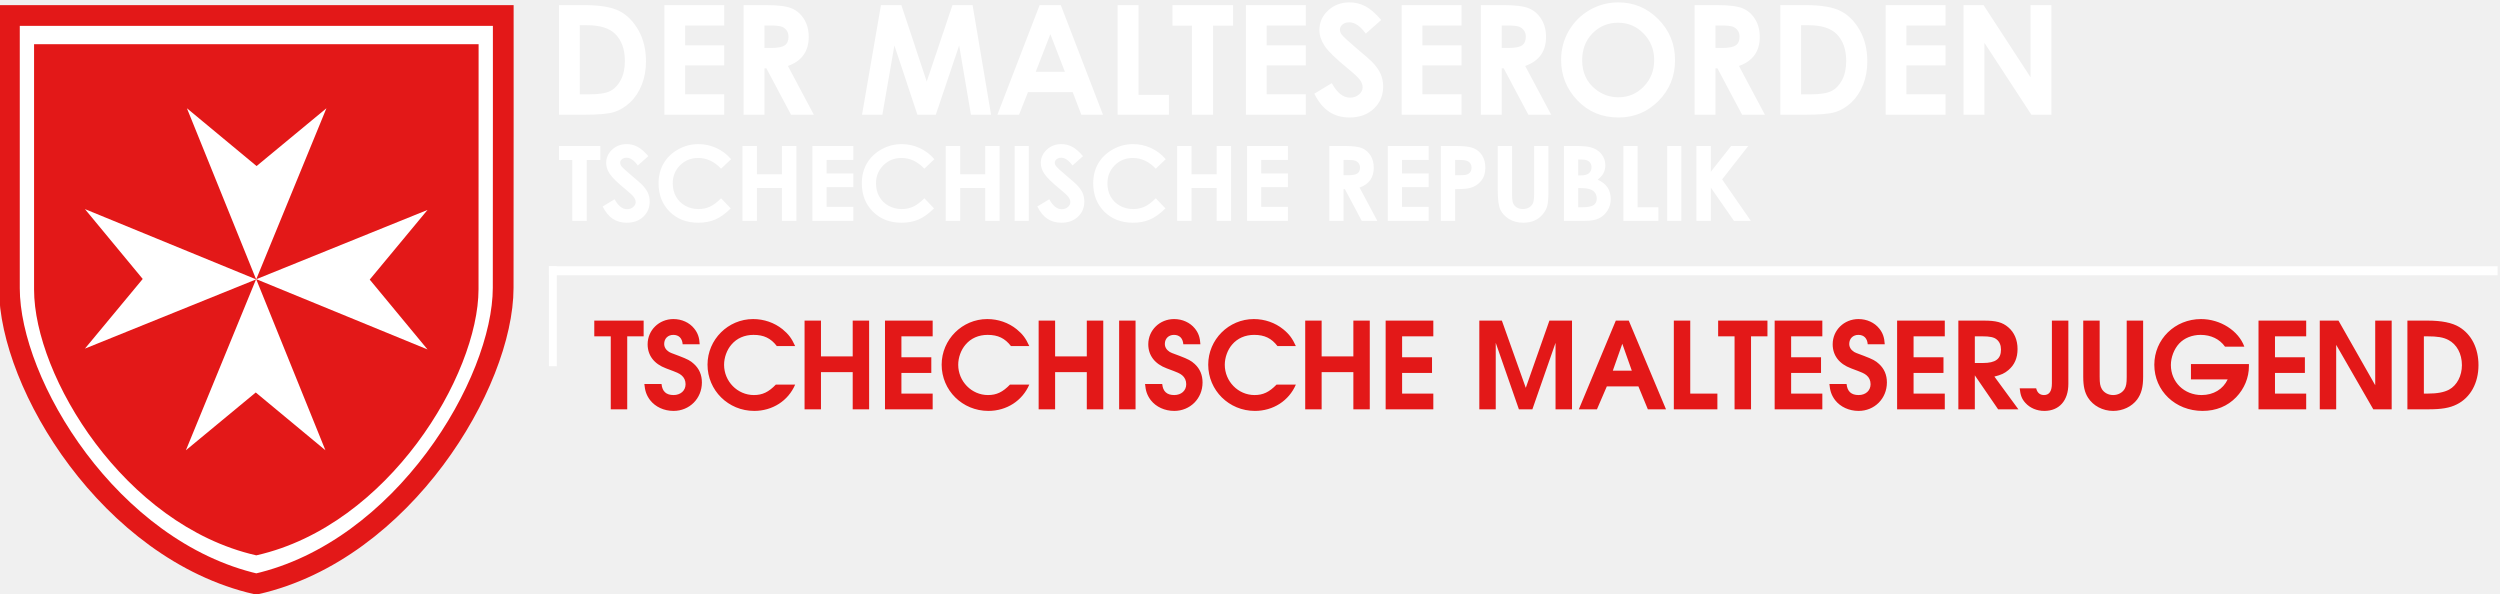
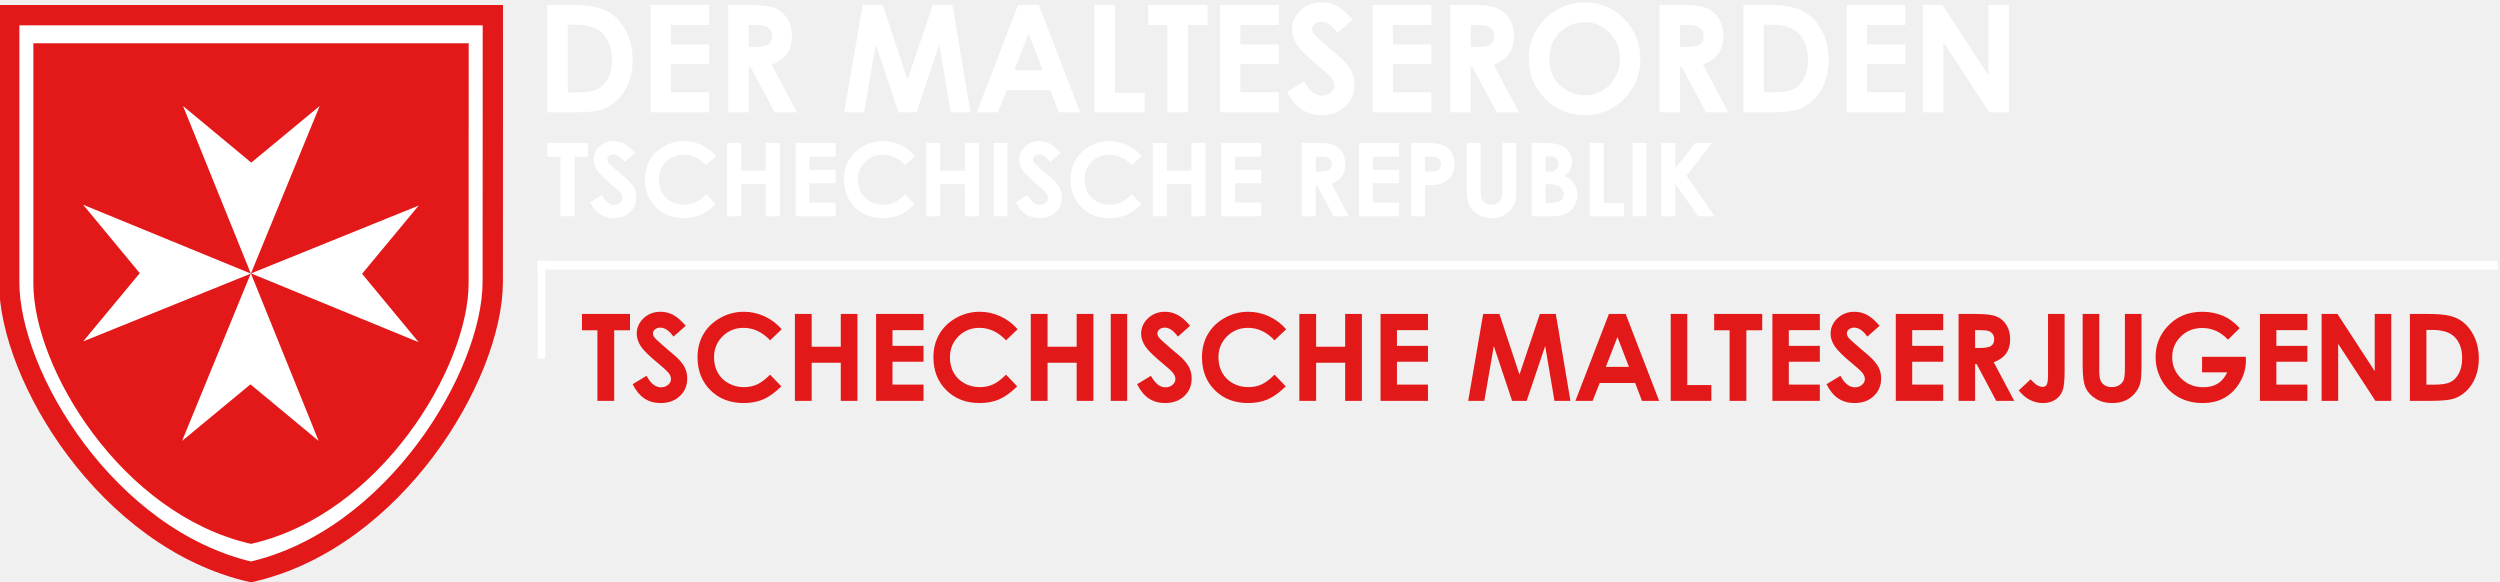
- <svg xmlns="http://www.w3.org/2000/svg" viewBox="0 -0.9 534.3 126.9" width="534.3" height="126.9">
+ <svg xmlns="http://www.w3.org/2000/svg" viewBox="0 -0.9 545.6 126.9" width="545.6" height="126.9">
  <g transform="translate(-113.9 -228.2)">
    <path fill-rule="nonzero" fill="#fff" d="M 168.676 352.117 C 200.066 344.965 221.41 309.176 221.438 288.828 C 221.473 264.148 221.457 230.609 221.457 230.609 L 115.91 230.609 C 115.91 230.609 115.902 263.938 115.91 288.914 C 115.914 309.434 137.352 344.914 168.676 352.117 " />
    <path fill="none" stroke-width="4.439" stroke-linejoin="miter" stroke="#e31818" d="M 0.001 -0.001 C 31.43 7.16 52.799 42.992 52.827 63.365 C 52.862 88.074 52.846 121.654 52.846 121.654 L -52.829 121.654 C -52.829 121.654 -52.837 88.285 -52.829 63.279 C -52.825 42.734 -31.361 7.21 0.001 -0.001 Z M 0.001 -0.001 " transform="matrix(0.998785, 0, 0, -0.998785, 168.6748, 352.1157)" />
    <path fill-rule="nonzero" fill="#e31818" d="M 168.676 345.535 C 196.668 339.16 215.699 307.246 215.727 289.102 C 215.754 267.094 215.742 237.188 215.742 237.188 L 121.625 237.188 C 121.625 237.188 121.621 266.91 121.625 289.184 C 121.633 307.477 140.746 339.113 168.676 345.535 " />
    <path fill="none" stroke-width="0.89" stroke-linejoin="miter" stroke="#e31818" d="M -0.001 0.002 C 28.025 6.384 47.08 38.337 47.107 56.504 C 47.134 78.538 47.123 108.481 47.123 108.481 L -47.109 108.481 C -47.109 108.481 -47.113 78.722 -47.109 56.422 C -47.101 38.106 -27.965 6.431 -0.001 0.002 Z M -0.001 0.002 " transform="matrix(0.998785, 0, 0, -0.998785, 168.6768, 345.5367)" />
    <path fill-rule="nonzero" fill="#fff" d="M 168.645 286.941 L 153.629 323.531 L 168.559 311.18 L 183.445 323.531 L 168.645 286.941 " />
    <path fill-rule="nonzero" fill="#fff" d="M 168.648 287.027 L 183.664 250.438 L 168.734 262.789 L 153.848 250.438 L 168.648 287.027 " />
    <path fill-rule="nonzero" fill="#fff" d="M 168.68 286.969 L 205.27 301.984 L 192.918 287.055 L 205.27 272.164 L 168.68 286.969 " />
    <path fill-rule="nonzero" fill="#fff" d="M 168.645 287.008 L 132.051 271.988 L 144.402 286.918 L 132.051 301.805 L 168.645 287.008 " />
  </g>
  <path fill="#fff" d="M119.47 0.19H124.76Q129.87 0.19 132.36 1.45Q134.84 2.72 136.45 5.57Q138.06 8.42 138.06 12.23Q138.06 14.94 137.16 17.21Q136.26 19.48 134.67 20.98Q133.09 22.47 131.24 23.05Q129.39 23.62 124.84 23.62H119.47ZM123.91 4.49V19.26H125.98Q129.04 19.26 130.42 18.55Q131.80 17.85 132.67 16.20Q133.55 14.54 133.55 12.12Q133.55 8.39 131.46 6.33Q129.58 4.49 125.43 4.49ZM141.99 0.19H154.78V4.55H146.42V8.79H154.78V13.07H146.42V19.24H154.78V23.62H141.99ZM158.92 0.19H163.65Q167.53 0.19 169.18 0.88Q170.83 1.57 171.84 3.18Q172.84 4.79 172.84 6.99Q172.84 9.30 171.73 10.85Q170.63 12.40 168.39 13.20L173.94 23.62H169.06L163.79 13.70H163.38V23.62H158.92ZM163.38 9.35H164.78Q166.91 9.35 167.72 8.79Q168.52 8.23 168.52 6.94Q168.52 6.18 168.12 5.61Q167.73 5.04 167.06 4.80Q166.39 4.55 164.60 4.55H163.38ZM188.28 0.19H192.64L198.06 16.53L203.56 0.19H207.86L211.81 23.62H207.51L204.99 8.82L200.00 23.62H196.07L191.15 8.82L188.58 23.62H184.23ZM222.19 0.19H226.71L235.73 23.62H231.10L229.26 18.79H219.70L217.79 23.62H213.16ZM224.48 6.40 221.36 14.44H227.59ZM238.86 0.19H243.32V19.37H249.82V23.62H238.86ZM250.58 0.19H263.53V4.58H259.26V23.62H254.74V4.58H250.58ZM266.28 0.19H279.08V4.55H270.71V8.79H279.08V13.07H270.71V19.24H279.08V23.62H266.28ZM295.19 3.37 291.89 6.29Q290.16 3.87 288.36 3.87Q287.48 3.87 286.92 4.34Q286.37 4.81 286.37 5.39Q286.37 5.98 286.76 6.51Q287.31 7.21 290.03 9.52Q292.58 11.66 293.12 12.21Q294.48 13.58 295.04 14.83Q295.61 16.09 295.61 17.57Q295.61 20.45 293.61 22.33Q291.62 24.21 288.42 24.21Q285.92 24.21 284.06 22.98Q282.21 21.76 280.89 19.13L284.63 16.87Q286.32 19.97 288.52 19.97Q289.66 19.97 290.44 19.30Q291.22 18.63 291.22 17.76Q291.22 16.96 290.64 16.16Q290.05 15.37 288.04 13.73Q284.21 10.60 283.10 8.91Q281.98 7.21 281.98 5.52Q281.98 3.08 283.84 1.34Q285.70 -0.39 288.42 -0.39Q290.17 -0.39 291.76 0.41Q293.34 1.22 295.19 3.37ZM299.57 0.19H312.36V4.55H303.99V8.79H312.36V13.07H303.99V19.24H312.36V23.62H299.57ZM316.49 0.19H321.23Q325.11 0.19 326.76 0.88Q328.41 1.57 329.41 3.18Q330.42 4.79 330.42 6.99Q330.42 9.30 329.31 10.85Q328.20 12.40 325.97 13.20L331.52 23.62H326.64L321.37 13.70H320.95V23.62H316.49ZM320.95 9.35H322.36Q324.49 9.35 325.30 8.79Q326.10 8.23 326.10 6.94Q326.10 6.18 325.70 5.61Q325.30 5.04 324.64 4.80Q323.97 4.55 322.18 4.55H320.95ZM345.86 -0.39Q350.84 -0.39 354.41 3.20Q357.99 6.80 357.99 11.97Q357.99 17.10 354.46 20.66Q350.93 24.21 345.90 24.21Q340.62 24.21 337.13 20.56Q333.64 16.91 333.64 11.90Q333.64 8.53 335.27 5.71Q336.90 2.89 339.74 1.24Q342.58 -0.39 345.86 -0.39ZM345.82 3.96Q342.57 3.96 340.35 6.22Q338.14 8.49 338.14 11.97Q338.14 15.86 340.93 18.12Q343.09 19.89 345.90 19.89Q349.07 19.89 351.30 17.60Q353.53 15.30 353.53 11.94Q353.53 8.60 351.28 6.28Q349.04 3.96 345.82 3.96ZM362.17 0.19H366.90Q370.79 0.19 372.44 0.88Q374.09 1.57 375.09 3.18Q376.10 4.79 376.10 6.99Q376.10 9.30 374.99 10.85Q373.88 12.40 371.65 13.20L377.20 23.62H372.32L367.05 13.70H366.63V23.62H362.17ZM366.63 9.35H368.03Q370.17 9.35 370.97 8.79Q371.78 8.23 371.78 6.94Q371.78 6.18 371.38 5.61Q370.98 5.04 370.31 4.80Q369.64 4.55 367.86 4.55H366.63ZM380.49 0.19H385.78Q390.89 0.19 393.37 1.45Q395.86 2.72 397.47 5.57Q399.08 8.42 399.08 12.23Q399.08 14.94 398.18 17.21Q397.28 19.48 395.69 20.98Q394.11 22.47 392.26 23.05Q390.41 23.62 385.85 23.62H380.49ZM384.93 4.49V19.26H387.00Q390.06 19.26 391.44 18.55Q392.82 17.85 393.69 16.20Q394.57 14.54 394.57 12.12Q394.57 8.39 392.48 6.33Q390.60 4.49 386.44 4.49ZM403.01 0.19H415.80V4.55H407.44V8.79H415.80V13.07H407.44V19.24H415.80V23.62H403.01ZM419.65 0.19H423.92L433.97 15.61V0.19H438.43V23.62H434.15L424.11 8.25V23.62H419.65Z M119.47 30.30H128.31V33.30H125.40V46.30H122.31V33.30H119.47ZM138.56 32.47 136.31 34.47Q135.13 32.81 133.90 32.81Q133.30 32.81 132.92 33.13Q132.54 33.45 132.54 33.86Q132.54 34.26 132.81 34.62Q133.18 35.10 135.04 36.67Q136.78 38.13 137.15 38.51Q138.07 39.45 138.46 40.30Q138.85 41.16 138.85 42.17Q138.85 44.14 137.49 45.42Q136.13 46.70 133.94 46.70Q132.23 46.70 130.97 45.87Q129.70 45.03 128.80 43.23L131.35 41.69Q132.50 43.81 134.01 43.81Q134.79 43.81 135.32 43.35Q135.86 42.90 135.86 42.30Q135.86 41.75 135.45 41.21Q135.05 40.67 133.68 39.55Q131.07 37.41 130.31 36.25Q129.55 35.10 129.55 33.94Q129.55 32.28 130.81 31.09Q132.08 29.90 133.94 29.90Q135.14 29.90 136.22 30.45Q137.30 31.01 138.56 32.47ZM156.25 33.12 154.11 35.15Q151.94 32.86 149.22 32.86Q146.92 32.86 145.35 34.42Q143.78 35.99 143.78 38.28Q143.78 39.88 144.48 41.12Q145.17 42.36 146.45 43.07Q147.72 43.78 149.27 43.78Q150.60 43.78 151.70 43.28Q152.80 42.79 154.11 41.48L156.18 43.64Q154.41 45.37 152.83 46.03Q151.25 46.70 149.23 46.70Q145.50 46.70 143.12 44.34Q140.75 41.97 140.75 38.27Q140.75 35.88 141.83 34.02Q142.91 32.16 144.93 31.03Q146.95 29.90 149.27 29.90Q151.25 29.90 153.09 30.73Q154.92 31.57 156.25 33.12ZM158.68 30.30H161.77V36.34H167.12V30.30H170.20V46.30H167.12V39.28H161.77V46.30H158.68ZM173.63 30.30H182.37V33.28H176.66V36.17H182.37V39.10H176.66V43.31H182.37V46.30H173.63ZM199.69 33.12 197.56 35.15Q195.38 32.86 192.66 32.86Q190.37 32.86 188.80 34.42Q187.22 35.99 187.22 38.28Q187.22 39.88 187.92 41.12Q188.62 42.36 189.89 43.07Q191.16 43.78 192.72 43.78Q194.04 43.78 195.14 43.28Q196.24 42.79 197.56 41.48L199.62 43.64Q197.85 45.37 196.27 46.03Q194.70 46.70 192.67 46.70Q188.94 46.70 186.57 44.34Q184.19 41.97 184.19 38.27Q184.19 35.88 185.27 34.02Q186.35 32.16 188.37 31.03Q190.39 29.90 192.72 29.90Q194.70 29.90 196.53 30.73Q198.36 31.57 199.69 33.12ZM202.12 30.30H205.21V36.34H210.56V30.30H213.64V46.30H210.56V39.28H205.21V46.30H202.12ZM216.85 30.30H219.87V46.30H216.85ZM231.46 32.47 229.21 34.47Q228.02 32.81 226.79 32.81Q226.20 32.81 225.82 33.13Q225.43 33.45 225.43 33.86Q225.43 34.26 225.71 34.62Q226.08 35.10 227.94 36.67Q229.68 38.13 230.05 38.51Q230.97 39.45 231.36 40.30Q231.74 41.16 231.74 42.17Q231.74 44.14 230.38 45.42Q229.02 46.70 226.84 46.70Q225.13 46.70 223.86 45.87Q222.60 45.03 221.69 43.23L224.25 41.69Q225.40 43.81 226.90 43.81Q227.69 43.81 228.22 43.35Q228.75 42.90 228.75 42.30Q228.75 41.75 228.35 41.21Q227.95 40.67 226.58 39.55Q223.97 37.41 223.20 36.25Q222.44 35.10 222.44 33.94Q222.44 32.28 223.71 31.09Q224.98 29.90 226.84 29.90Q228.03 29.90 229.12 30.45Q230.20 31.01 231.46 32.47ZM249.14 33.12 247.01 35.15Q244.84 32.86 242.12 32.86Q239.82 32.86 238.25 34.42Q236.68 35.99 236.68 38.28Q236.68 39.88 237.37 41.12Q238.07 42.36 239.34 43.07Q240.62 43.78 242.17 43.78Q243.50 43.78 244.60 43.28Q245.70 42.79 247.01 41.48L249.08 43.64Q247.31 45.37 245.73 46.03Q244.15 46.70 242.13 46.70Q238.40 46.70 236.02 44.34Q233.64 41.97 233.64 38.27Q233.64 35.88 234.72 34.02Q235.81 32.16 237.83 31.03Q239.84 29.90 242.17 29.90Q244.15 29.90 245.98 30.73Q247.82 31.57 249.14 33.12ZM251.58 30.30H254.66V36.34H260.02V30.30H263.10V46.30H260.02V39.28H254.66V46.30H251.58ZM266.53 30.30H275.26V33.28H269.55V36.17H275.26V39.10H269.55V43.31H275.26V46.30H266.53ZM284.10 30.30H287.33Q289.98 30.30 291.11 30.77Q292.23 31.25 292.92 32.34Q293.60 33.44 293.60 34.94Q293.60 36.52 292.85 37.58Q292.09 38.64 290.57 39.19L294.36 46.30H291.03L287.43 39.52H287.14V46.30H284.10ZM287.14 36.55H288.10Q289.56 36.55 290.11 36.17Q290.66 35.79 290.66 34.91Q290.66 34.39 290.38 34.00Q290.11 33.62 289.66 33.45Q289.20 33.28 287.98 33.28H287.14ZM296.60 30.30H305.34V33.28H299.63V36.17H305.34V39.10H299.63V43.31H305.34V46.30H296.60ZM307.94 30.30H311.17Q313.80 30.30 314.95 30.78Q316.11 31.27 316.78 32.35Q317.45 33.43 317.45 34.94Q317.45 36.62 316.57 37.73Q315.70 38.84 314.20 39.27Q313.32 39.52 310.99 39.52V46.30H307.94ZM310.99 36.55H311.96Q313.10 36.55 313.54 36.39Q313.99 36.23 314.25 35.85Q314.50 35.48 314.50 34.94Q314.50 34.02 313.78 33.60Q313.26 33.28 311.85 33.28H310.99ZM320.10 30.30H323.16V40.66Q323.16 41.99 323.39 42.55Q323.62 43.10 324.16 43.43Q324.70 43.77 325.46 43.77Q326.27 43.77 326.85 43.40Q327.43 43.03 327.65 42.46Q327.88 41.88 327.88 40.27V30.30H330.93V39.84Q330.93 42.25 330.66 43.19Q330.39 44.13 329.62 45.00Q328.86 45.87 327.86 46.28Q326.85 46.70 325.53 46.70Q323.79 46.70 322.50 45.90Q321.21 45.10 320.65 43.90Q320.10 42.70 320.10 39.84ZM334.25 46.30V30.30H336.76Q338.95 30.30 339.96 30.58Q341.39 30.96 342.24 32.00Q343.09 33.03 343.09 34.43Q343.09 35.35 342.70 36.09Q342.32 36.84 341.45 37.49Q342.91 38.17 343.58 39.20Q344.25 40.23 344.25 41.63Q344.25 42.98 343.56 44.09Q342.86 45.20 341.76 45.75Q340.66 46.30 338.73 46.30ZM337.29 33.20V36.58H337.96Q339.07 36.58 339.60 36.11Q340.14 35.64 340.14 34.84Q340.14 34.08 339.63 33.64Q339.12 33.20 338.08 33.20ZM337.29 39.30V43.40H338.05Q339.95 43.40 340.61 42.92Q341.26 42.44 341.26 41.53Q341.26 40.49 340.49 39.89Q339.72 39.30 337.92 39.30ZM346.95 30.30H349.99V43.40H354.43V46.30H346.95ZM356.31 30.30H359.33V46.30H356.31ZM362.56 30.30H365.64V35.80L369.98 30.30H373.64L368.05 37.44L374.19 46.30H370.58L365.64 39.20V46.30H362.56Z" />
-   <rect x="117.32" y="56.01" width="416.47" height="1.92" fill="#fff" />
+   <rect x="117.32" y="56.01" width="427.75" height="1.92" fill="#fff" />
  <rect x="117.32" y="56.01" width="1.68" height="21.36" fill="#fff" />
-   <path fill="#e31818" d="M130.53 86.58H134.05V70.98H137.56V67.62H127.01V70.98H130.53ZM137.71 81.17C137.84 82.66 138.18 83.61 138.95 84.63C140.08 86.07 141.92 86.92 143.95 86.92C147.36 86.92 150.01 84.27 150.01 80.84C150.01 79.24 149.44 77.91 148.31 76.88C147.57 76.19 146.98 75.88 145.10 75.16C143.31 74.50 143.26 74.47 143.00 74.32C142.31 73.88 141.95 73.29 141.95 72.60C141.95 71.47 142.74 70.67 143.90 70.67C145.08 70.67 145.80 71.39 145.90 72.68H149.54C149.47 71.24 149.13 70.26 148.36 69.31C147.34 68.03 145.70 67.29 143.92 67.29C140.85 67.29 138.41 69.67 138.41 72.68C138.41 75.06 139.79 76.88 142.36 77.83C144.90 78.78 145.08 78.86 145.64 79.30C146.21 79.76 146.52 80.42 146.52 81.22C146.52 82.58 145.46 83.53 143.95 83.53C142.38 83.53 141.54 82.76 141.38 81.17ZM165.81 81.30C164.25 82.91 162.94 83.53 161.12 83.53C157.60 83.53 154.75 80.60 154.75 77.06C154.75 75.52 155.34 73.88 156.32 72.75C157.47 71.39 159.12 70.67 161.04 70.67C163.25 70.67 164.74 71.39 166.02 73.06H169.94C169.20 71.42 168.53 70.52 167.25 69.47C165.50 68.06 163.27 67.29 160.96 67.29C155.60 67.29 151.21 71.67 151.21 77.04C151.21 82.53 155.65 86.92 161.19 86.92C165.09 86.92 168.46 84.76 169.94 81.30ZM171.95 86.58H175.46V78.63H182.24V86.58H185.75V67.62H182.24V75.27H175.46V67.62H171.95ZM189.14 86.58H199.33V83.22H192.65V78.81H199.04V75.45H192.65V70.98H199.33V67.62H189.14ZM215.85 81.30C214.29 82.91 212.98 83.53 211.15 83.53C207.64 83.53 204.79 80.60 204.79 77.06C204.79 75.52 205.38 73.88 206.36 72.75C207.51 71.39 209.15 70.67 211.08 70.67C213.28 70.67 214.77 71.39 216.06 73.06H219.98C219.24 71.42 218.57 70.52 217.29 69.47C215.54 68.06 213.31 67.29 211.00 67.29C205.64 67.29 201.25 71.67 201.25 77.04C201.25 82.53 205.69 86.92 211.23 86.92C215.13 86.92 218.49 84.76 219.98 81.30ZM221.98 86.58H225.50V78.63H232.27V86.58H235.79V67.62H232.27V75.27H225.50V67.62H221.98ZM239.18 86.58H242.69V67.62H239.18ZM244.72 81.17C244.85 82.66 245.18 83.61 245.95 84.63C247.08 86.07 248.93 86.92 250.95 86.92C254.37 86.92 257.01 84.27 257.01 80.84C257.01 79.24 256.45 77.91 255.32 76.88C254.57 76.19 253.98 75.88 252.11 75.16C250.31 74.50 250.26 74.47 250.00 74.32C249.31 73.88 248.95 73.29 248.95 72.60C248.95 71.47 249.75 70.67 250.90 70.67C252.08 70.67 252.80 71.39 252.90 72.68H256.55C256.47 71.24 256.14 70.26 255.37 69.31C254.34 68.03 252.70 67.29 250.93 67.29C247.85 67.29 245.41 69.67 245.41 72.68C245.41 75.06 246.80 76.88 249.36 77.83C251.90 78.78 252.08 78.86 252.65 79.30C253.21 79.76 253.52 80.42 253.52 81.22C253.52 82.58 252.47 83.53 250.95 83.53C249.39 83.53 248.54 82.76 248.39 81.17ZM272.82 81.30C271.25 82.91 269.94 83.53 268.12 83.53C264.61 83.53 261.76 80.60 261.76 77.06C261.76 75.52 262.35 73.88 263.32 72.75C264.48 71.39 266.12 70.67 268.04 70.67C270.25 70.67 271.74 71.39 273.02 73.06H276.95C276.20 71.42 275.54 70.52 274.25 69.47C272.51 68.06 270.28 67.29 267.97 67.29C262.60 67.29 258.22 71.67 258.22 77.04C258.22 82.53 262.66 86.92 268.20 86.92C272.10 86.92 275.46 84.76 276.95 81.30ZM278.95 86.58H282.46V78.63H289.24V86.58H292.75V67.62H289.24V75.27H282.46V67.62H278.95ZM296.14 86.58H306.33V83.22H299.66V78.81H306.05V75.45H299.66V70.98H306.33V67.62H296.14ZM316.16 86.58H319.67V72.37L324.62 86.58H327.50L332.45 72.37V86.58H335.97V67.62H331.14L326.09 81.99L320.98 67.62H316.16ZM337.43 86.58H341.30L343.41 81.68H350.16L352.18 86.58H356.06L348.10 67.62H345.33ZM344.69 78.32 346.72 72.57 348.75 78.32ZM357.73 86.58H367.04V83.22H361.24V67.62H357.73ZM370.71 86.58H374.23V70.98H377.74V67.62H367.20V70.98H370.71ZM379.28 86.58H389.47V83.22H382.80V78.81H389.19V75.45H382.80V70.98H389.47V67.62H379.28ZM390.98 81.17C391.11 82.66 391.44 83.61 392.21 84.63C393.34 86.07 395.19 86.92 397.22 86.92C400.63 86.92 403.27 84.27 403.27 80.84C403.27 79.24 402.71 77.91 401.58 76.88C400.84 76.19 400.25 75.88 398.37 75.16C396.58 74.50 396.53 74.47 396.27 74.32C395.58 73.88 395.22 73.29 395.22 72.60C395.22 71.47 396.01 70.67 397.17 70.67C398.35 70.67 399.07 71.39 399.17 72.68H402.81C402.73 71.24 402.40 70.26 401.63 69.31C400.61 68.03 398.96 67.29 397.19 67.29C394.11 67.29 391.68 69.67 391.68 72.68C391.68 75.06 393.06 76.88 395.63 77.83C398.17 78.78 398.35 78.86 398.91 79.30C399.48 79.76 399.78 80.42 399.78 81.22C399.78 82.58 398.73 83.53 397.22 83.53C395.65 83.53 394.81 82.76 394.65 81.17ZM405.45 86.58H415.64V83.22H408.97V78.81H415.36V75.45H408.97V70.98H415.64V67.62H405.45ZM418.54 86.58H422.06V79.32L427.04 86.58H431.37L426.24 79.58C427.70 79.22 428.42 78.89 429.24 78.19C430.55 77.09 431.19 75.60 431.19 73.70C431.19 71.75 430.50 70.13 429.19 69.03C427.96 67.98 426.60 67.62 424.01 67.62H418.54ZM422.06 76.68V70.98H423.62C425.26 70.98 426.16 71.16 426.73 71.65C427.34 72.14 427.65 72.88 427.65 73.80C427.65 75.81 426.50 76.68 423.78 76.68ZM438.53 67.62V81.04C438.53 82.71 437.97 83.53 436.84 83.53C435.97 83.53 435.40 83.04 435.17 82.09H431.65C431.81 83.58 432.09 84.35 432.86 85.20C433.84 86.30 435.32 86.92 436.91 86.92C440.10 86.92 442.05 84.71 442.05 81.14V67.62ZM445.23 67.62V79.63C445.23 81.66 445.54 82.97 446.25 84.09C447.36 85.84 449.41 86.92 451.62 86.92C453.70 86.92 455.62 85.99 456.75 84.48C457.65 83.25 458.03 81.84 458.03 79.63V67.62H454.52V79.63C454.52 81.04 454.41 81.63 454.06 82.25C453.57 83.04 452.67 83.53 451.62 83.53C450.59 83.53 449.69 83.04 449.21 82.25C448.85 81.63 448.74 81.04 448.74 79.63V67.62ZM468.25 80.19H476.10C475.10 82.30 473.04 83.53 470.53 83.53C466.81 83.53 463.96 80.76 463.96 77.11C463.96 75.47 464.65 73.68 465.73 72.52C466.83 71.34 468.50 70.67 470.32 70.67C472.53 70.67 474.38 71.57 475.53 73.19H479.66C478.43 69.78 474.53 67.29 470.40 67.29C464.83 67.29 460.42 71.60 460.42 77.06C460.42 82.63 464.91 86.92 470.73 86.92C473.61 86.92 476.05 85.92 477.92 83.99C479.66 82.17 480.64 79.81 480.64 77.37V76.91H468.25ZM482.69 86.58H492.88V83.22H486.21V78.81H492.60V75.45H486.21V70.98H492.88V67.62H482.69ZM495.78 86.58H499.29V72.80L507.22 86.58H511.15V67.62H507.63V81.43L499.78 67.62H495.78ZM514.51 86.58H518.92C521.80 86.58 523.52 86.30 525.06 85.53C527.98 84.09 529.70 80.96 529.70 77.14C529.70 73.52 528.21 70.57 525.57 68.98C524.08 68.08 521.82 67.62 518.85 67.62H514.51ZM518.03 83.22V70.98H518.72C520.98 70.98 522.16 71.19 523.26 71.75C525.06 72.68 526.16 74.70 526.16 77.14C526.16 79.42 525.11 81.45 523.42 82.37C522.36 82.94 520.90 83.22 518.80 83.22Z" />
+   <path fill="#e31818" d="M127.01 67.62H137.49V71.18H134.04V86.58H130.38V71.18H127.01ZM149.65 70.20 146.98 72.56Q145.57 70.60 144.11 70.60Q143.41 70.60 142.95 70.98Q142.50 71.36 142.50 71.84Q142.50 72.31 142.83 72.74Q143.26 73.31 145.47 75.17Q147.53 76.90 147.97 77.35Q149.07 78.46 149.52 79.47Q149.98 80.49 149.98 81.68Q149.98 84.02 148.37 85.54Q146.76 87.06 144.17 87.06Q142.14 87.06 140.64 86.07Q139.14 85.07 138.07 82.95L141.10 81.12Q142.46 83.63 144.24 83.63Q145.17 83.63 145.80 83.09Q146.44 82.55 146.44 81.84Q146.44 81.19 145.96 80.55Q145.48 79.91 143.86 78.58Q140.76 76.05 139.86 74.68Q138.96 73.31 138.96 71.94Q138.96 69.97 140.46 68.55Q141.96 67.14 144.17 67.14Q145.58 67.14 146.87 67.80Q148.15 68.46 149.65 70.20ZM170.60 70.96 168.07 73.37Q165.50 70.65 162.27 70.65Q159.55 70.65 157.69 72.51Q155.83 74.36 155.83 77.08Q155.83 78.98 156.65 80.45Q157.48 81.92 158.99 82.75Q160.49 83.59 162.34 83.59Q163.91 83.59 165.21 83.01Q166.51 82.42 168.07 80.87L170.52 83.42Q168.42 85.47 166.55 86.27Q164.68 87.06 162.29 87.06Q157.86 87.06 155.05 84.26Q152.23 81.45 152.23 77.07Q152.23 74.23 153.51 72.03Q154.80 69.82 157.19 68.48Q159.58 67.14 162.34 67.14Q164.68 67.14 166.86 68.14Q169.03 69.13 170.60 70.96ZM173.48 67.62H177.14V74.77H183.49V67.62H187.13V86.58H183.49V78.27H177.14V86.58H173.48ZM191.20 67.62H201.55V71.15H194.78V74.58H201.55V78.05H194.78V83.04H201.55V86.58H191.20ZM222.08 70.96 219.56 73.37Q216.98 70.65 213.75 70.65Q211.03 70.65 209.17 72.51Q207.31 74.36 207.31 77.08Q207.31 78.98 208.13 80.45Q208.96 81.92 210.47 82.75Q211.98 83.59 213.82 83.59Q215.39 83.59 216.69 83.01Q218.00 82.42 219.56 80.87L222.00 83.42Q219.90 85.47 218.03 86.27Q216.16 87.06 213.77 87.06Q209.35 87.06 206.53 84.26Q203.71 81.45 203.71 77.07Q203.71 74.23 204.99 72.03Q206.28 69.82 208.67 68.48Q211.06 67.14 213.82 67.14Q216.16 67.14 218.34 68.14Q220.51 69.13 222.08 70.96ZM224.96 67.62H228.62V74.77H234.97V67.62H238.62V86.58H234.97V78.27H228.62V86.58H224.96ZM242.41 67.62H246.00V86.58H242.41ZM259.73 70.20 257.06 72.56Q255.66 70.60 254.20 70.60Q253.49 70.60 253.04 70.98Q252.59 71.36 252.59 71.84Q252.59 72.31 252.91 72.74Q253.35 73.31 255.55 75.17Q257.62 76.90 258.06 77.35Q259.15 78.46 259.61 79.47Q260.07 80.49 260.07 81.68Q260.07 84.02 258.46 85.54Q256.84 87.06 254.25 87.06Q252.23 87.06 250.73 86.07Q249.23 85.07 248.16 82.95L251.18 81.12Q252.55 83.63 254.33 83.63Q255.26 83.63 255.89 83.09Q256.52 82.55 256.52 81.84Q256.52 81.19 256.04 80.55Q255.57 79.91 253.94 78.58Q250.85 76.05 249.95 74.68Q249.04 73.31 249.04 71.94Q249.04 69.97 250.55 68.55Q252.05 67.14 254.25 67.14Q255.67 67.14 256.95 67.80Q258.24 68.46 259.73 70.20ZM280.69 70.96 278.16 73.37Q275.58 70.65 272.36 70.65Q269.64 70.65 267.78 72.51Q265.91 74.36 265.91 77.08Q265.91 78.98 266.74 80.45Q267.56 81.92 269.07 82.75Q270.58 83.59 272.42 83.59Q274.00 83.59 275.30 83.01Q276.60 82.42 278.16 80.87L280.61 83.42Q278.51 85.47 276.64 86.27Q274.77 87.06 272.37 87.06Q267.95 87.06 265.13 84.26Q262.32 81.45 262.32 77.07Q262.32 74.23 263.60 72.03Q264.88 69.82 267.27 68.48Q269.66 67.14 272.42 67.14Q274.77 67.14 276.94 68.14Q279.11 69.13 280.69 70.96ZM283.57 67.62H287.23V74.77H293.57V67.62H297.22V86.58H293.57V78.27H287.23V86.58H283.57ZM301.29 67.62H311.64V71.15H304.87V74.58H311.64V78.05H304.87V83.04H311.64V86.58H301.29ZM323.69 67.62H327.23L331.61 80.85L336.06 67.62H339.54L342.73 86.58H339.25L337.22 74.61L333.18 86.58H330.00L326.01 74.61L323.94 86.58H320.42ZM351.13 67.62H354.79L362.09 86.58H358.34L356.86 82.68H349.12L347.57 86.58H343.82ZM352.99 72.65 350.46 79.16H355.50ZM364.62 67.62H368.23V83.14H373.49V86.58H364.62ZM374.10 67.62H384.59V71.18H381.13V86.58H377.47V71.18H374.10ZM386.81 67.62H397.16V71.15H390.39V74.58H397.16V78.05H390.39V83.04H397.16V86.58H386.81ZM410.20 70.20 407.53 72.56Q406.13 70.60 404.67 70.60Q403.96 70.60 403.51 70.98Q403.06 71.36 403.06 71.84Q403.06 72.31 403.38 72.74Q403.82 73.31 406.02 75.17Q408.09 76.90 408.52 77.35Q409.62 78.46 410.08 79.47Q410.54 80.49 410.54 81.68Q410.54 84.02 408.92 85.54Q407.31 87.06 404.72 87.06Q402.70 87.06 401.20 86.07Q399.69 85.07 398.62 82.95L401.65 81.12Q403.02 83.63 404.80 83.63Q405.73 83.63 406.36 83.09Q406.99 82.55 406.99 81.84Q406.99 81.19 406.51 80.55Q406.04 79.91 404.41 78.58Q401.32 76.05 400.42 74.68Q399.51 73.31 399.51 71.94Q399.51 69.97 401.02 68.55Q402.52 67.14 404.72 67.14Q406.14 67.14 407.42 67.80Q408.71 68.46 410.20 70.20ZM413.74 67.62H424.09V71.15H417.32V74.58H424.09V78.05H417.32V83.04H424.09V86.58H413.74ZM427.44 67.62H431.27Q434.41 67.62 435.75 68.18Q437.08 68.74 437.89 70.04Q438.70 71.35 438.70 73.12Q438.70 74.99 437.81 76.25Q436.91 77.51 435.11 78.15L439.59 86.58H435.65L431.38 78.55H431.05V86.58H427.44ZM431.05 75.03H432.18Q433.91 75.03 434.56 74.58Q435.21 74.13 435.21 73.09Q435.21 72.47 434.89 72.01Q434.57 71.55 434.02 71.35Q433.48 71.15 432.04 71.15H431.05ZM446.96 67.62H450.58V80.20Q450.58 83.21 450.11 84.42Q449.63 85.63 448.53 86.34Q447.44 87.06 445.90 87.06Q442.77 87.06 440.57 84.31L443.17 81.88Q444.03 82.86 444.64 83.19Q445.25 83.53 445.81 83.53Q446.39 83.53 446.68 83.04Q446.96 82.55 446.96 80.89ZM454.52 67.62H458.14V79.89Q458.14 81.48 458.42 82.14Q458.70 82.79 459.34 83.19Q459.97 83.58 460.88 83.58Q461.83 83.58 462.52 83.14Q463.21 82.70 463.47 82.03Q463.74 81.35 463.74 79.44V67.62H467.36V78.93Q467.36 81.79 467.04 82.90Q466.72 84.00 465.81 85.04Q464.90 86.07 463.71 86.56Q462.53 87.06 460.95 87.06Q458.89 87.06 457.36 86.11Q455.84 85.17 455.18 83.74Q454.52 82.32 454.52 78.93ZM488.79 70.71 486.25 73.23Q483.84 70.68 480.63 70.68Q477.84 70.68 475.95 72.53Q474.06 74.39 474.06 77.04Q474.06 79.79 476.02 81.70Q477.98 83.61 480.85 83.61Q482.72 83.61 484.00 82.82Q485.29 82.03 486.07 80.36H480.58V76.97H490.12L490.15 77.77Q490.15 80.25 488.86 82.48Q487.57 84.71 485.52 85.89Q483.47 87.06 480.71 87.06Q477.76 87.06 475.44 85.78Q473.13 84.49 471.78 82.12Q470.44 79.75 470.44 77.01Q470.44 73.24 472.92 70.46Q475.88 67.14 480.61 67.14Q483.08 67.14 485.24 68.06Q487.05 68.83 488.79 70.71ZM493.21 67.62H503.56V71.15H496.79V74.58H503.56V78.05H496.79V83.04H503.56V86.58H493.21ZM506.67 67.62H510.13L518.26 80.10V67.62H521.87V86.58H518.41L510.28 74.14V86.58H506.67ZM525.94 67.62H530.22Q534.36 67.62 536.37 68.65Q538.38 69.67 539.68 71.98Q540.98 74.28 540.98 77.37Q540.98 79.56 540.26 81.39Q539.53 83.23 538.24 84.44Q536.96 85.66 535.47 86.12Q533.97 86.58 530.28 86.58H525.94ZM529.54 71.10V83.05H531.21Q533.69 83.05 534.80 82.48Q535.92 81.92 536.63 80.58Q537.34 79.24 537.34 77.28Q537.34 74.26 535.65 72.60Q534.13 71.10 530.76 71.10Z" />
</svg>
